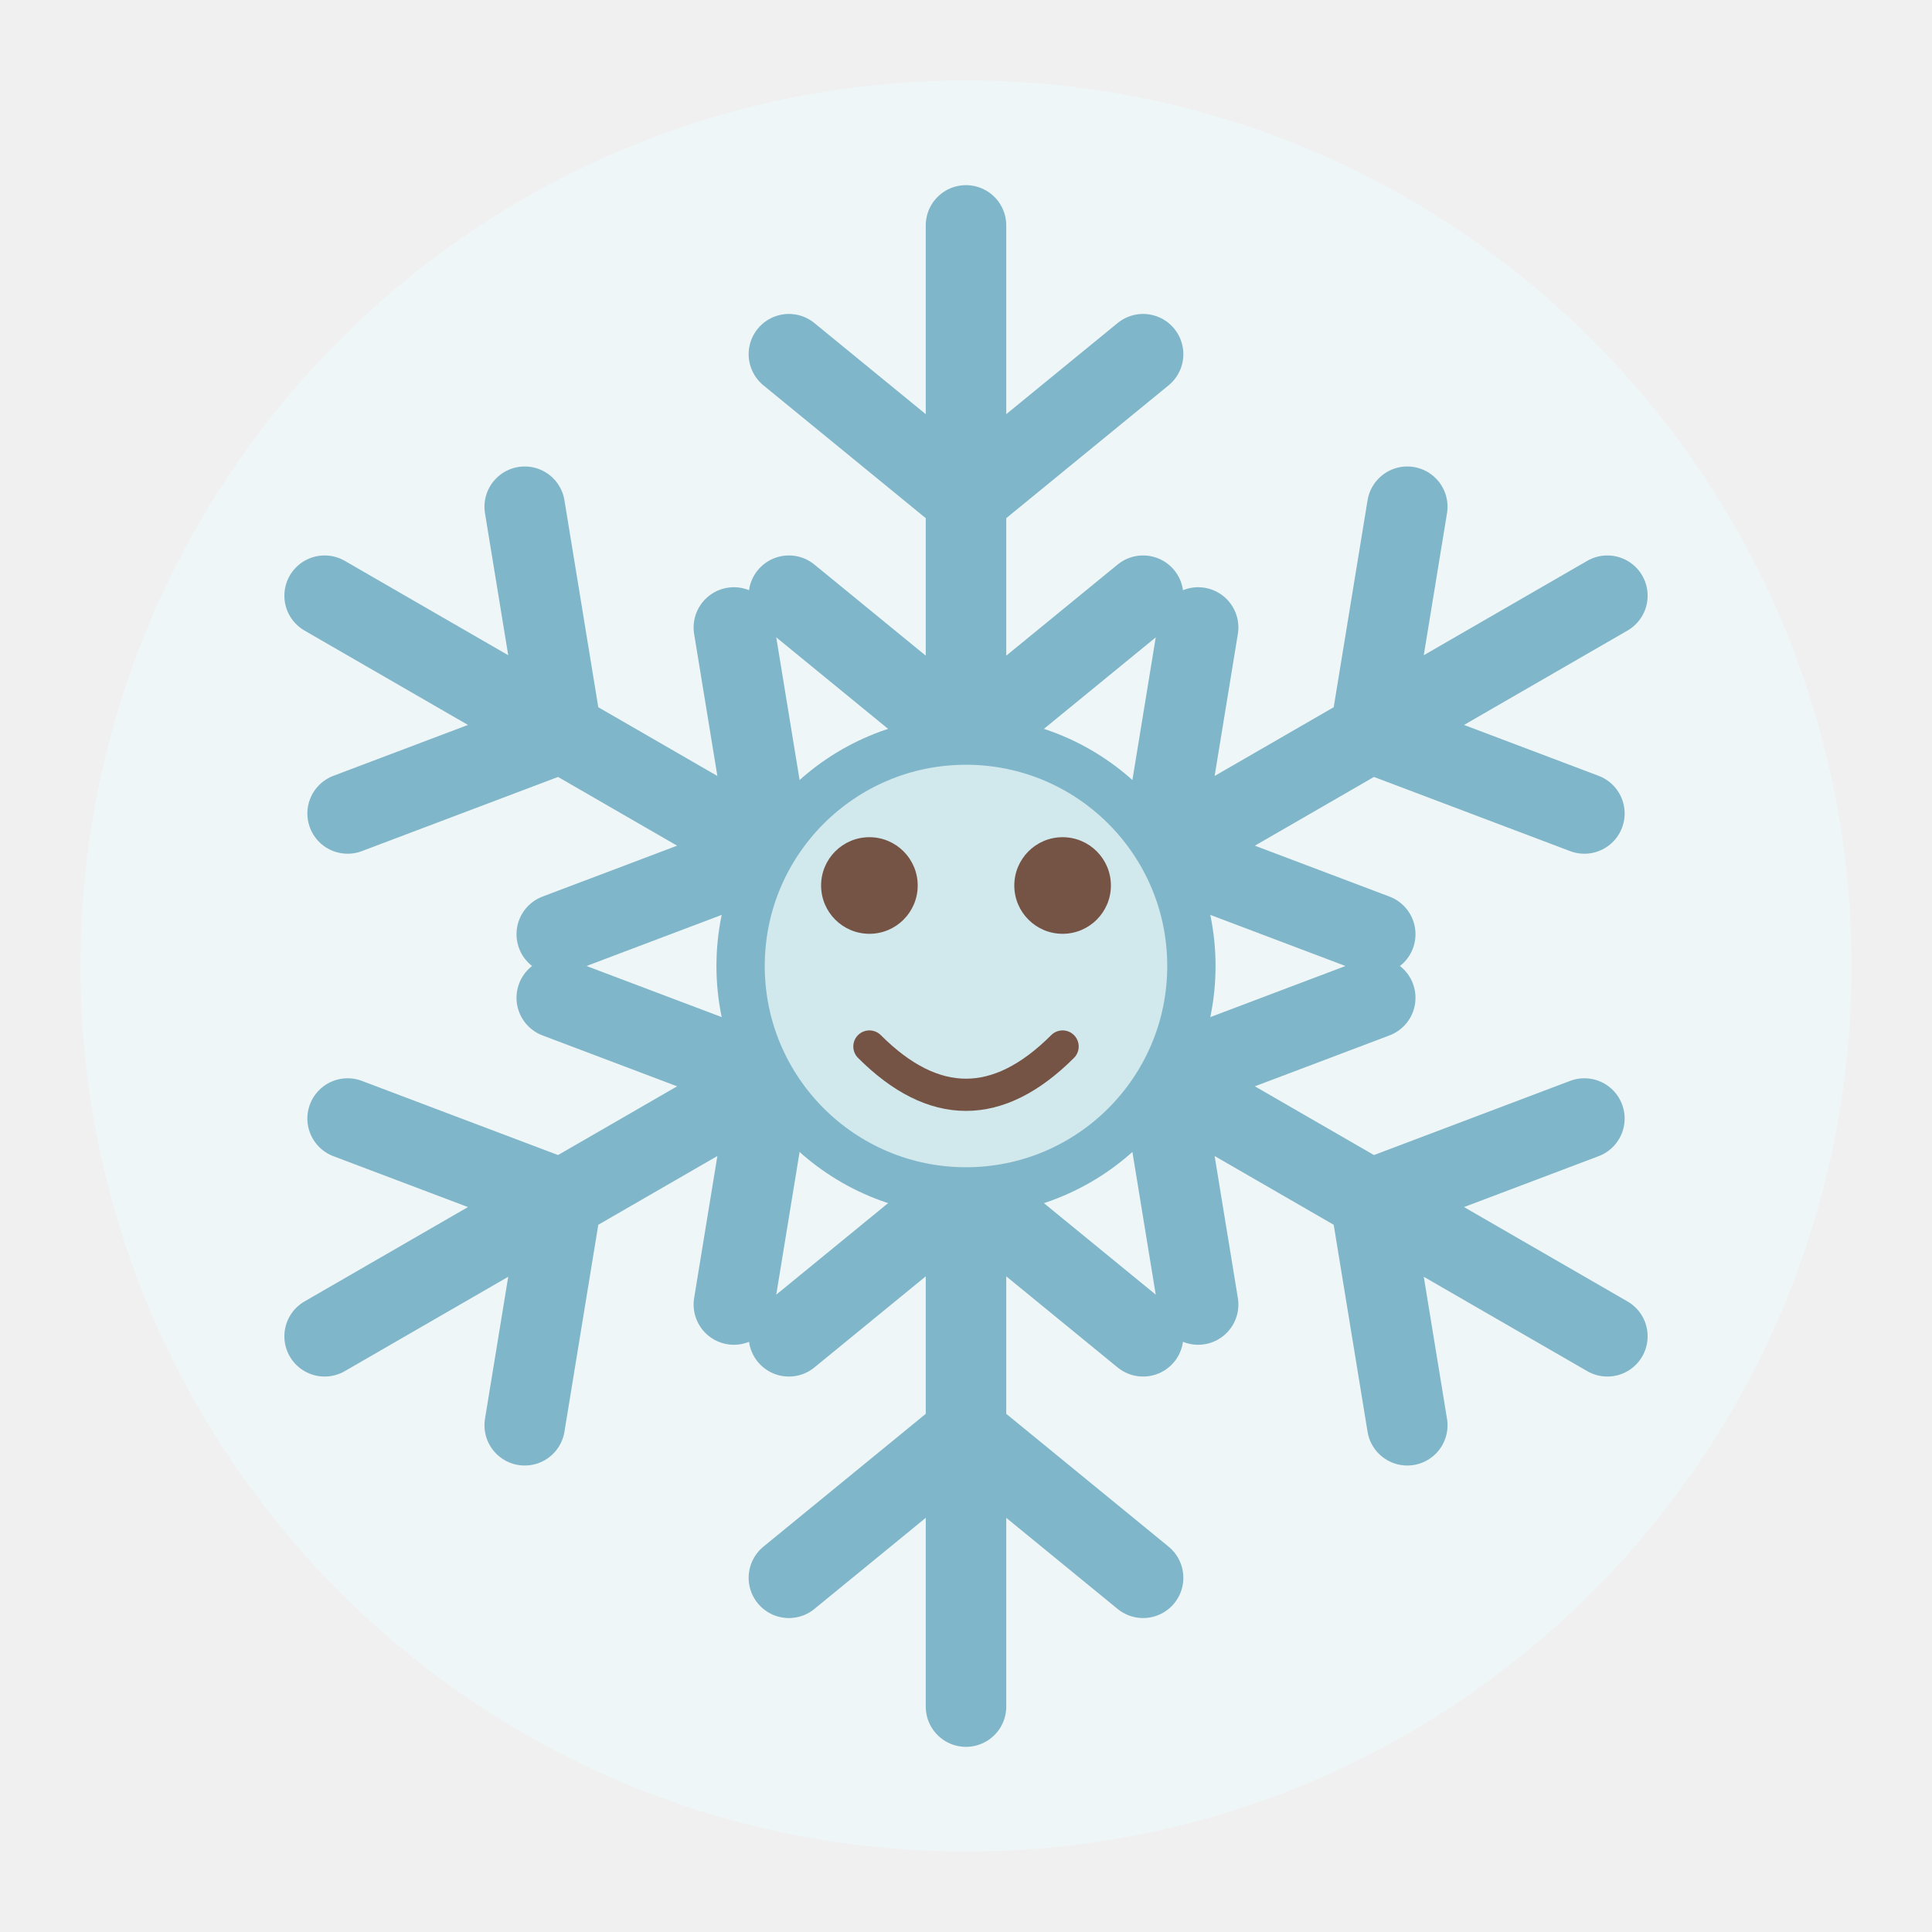
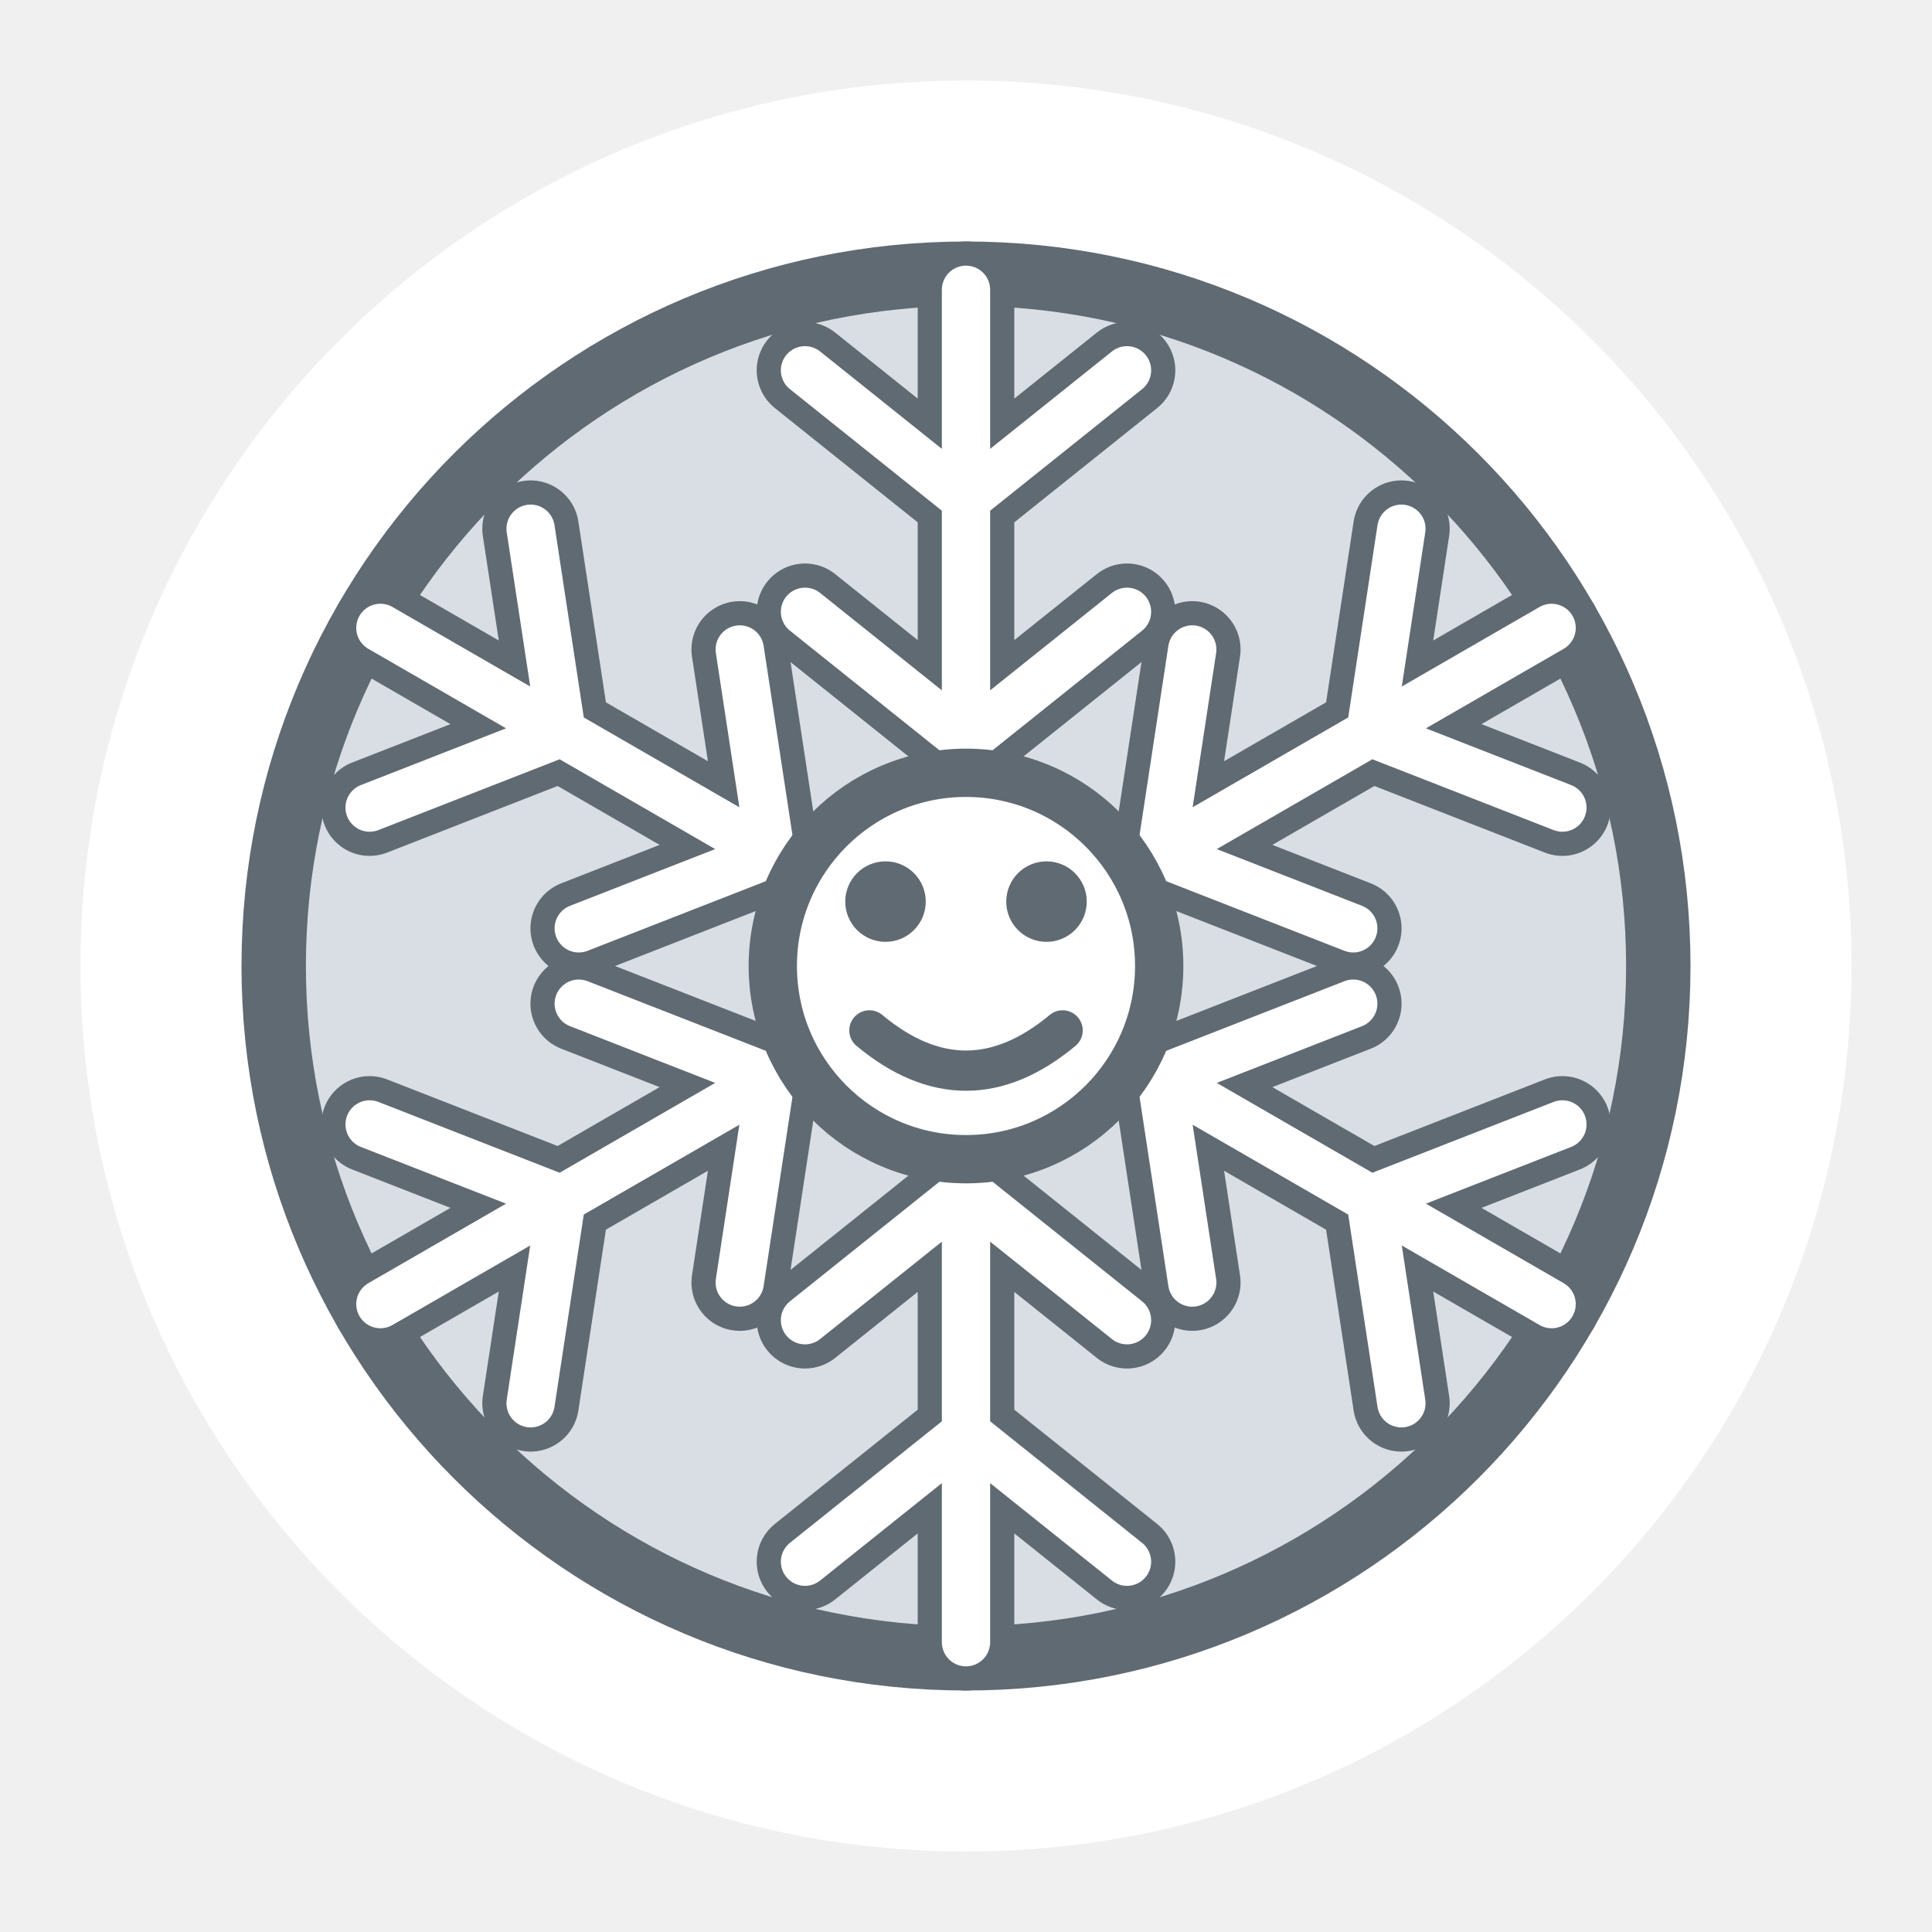
<svg xmlns="http://www.w3.org/2000/svg" viewBox="0 0 120 120" role="img" aria-labelledby="title">
-   <circle cx="60" cy="60" r="55" fill="#eff6f7" />
+   <circle cx="60" cy="60" r="55" fill="#ffffff" />
  <g fill="none" stroke="#765445" stroke-width="3.5" stroke-linecap="round" stroke-linejoin="round">
-     <g stroke="#80b6c9" stroke-width="5">
-       <path d="M60 60V14 M60 31 49 22 M60 31 71 22 M60 46 49 37 M60 46 71 37" transform="rotate(0 60 60)" />
-       <path d="M60 60V14 M60 31 49 22 M60 31 71 22 M60 46 49 37 M60 46 71 37" transform="rotate(60 60 60)" />
-       <path d="M60 60V14 M60 31 49 22 M60 31 71 22 M60 46 49 37 M60 46 71 37" transform="rotate(120 60 60)" />
-       <path d="M60 60V14 M60 31 49 22 M60 31 71 22 M60 46 49 37 M60 46 71 37" transform="rotate(180 60 60)" />
-       <path d="M60 60V14 M60 31 49 22 M60 31 71 22 M60 46 49 37 M60 46 71 37" transform="rotate(240 60 60)" />
-       <path d="M60 60V14 M60 31 49 22 M60 31 71 22 M60 46 49 37 M60 46 71 37" transform="rotate(300 60 60)" />
+     <circle cx="60" cy="60" r="43" fill="#d8dee3" stroke="#606a73" stroke-width="4" />
+     <g stroke="#606a73" stroke-width="6">
+       <path d="M60 60V18 M60 31 50 23 M60 31 70 23 M60 46 50 38 M60 46 70 38" transform="rotate(0 60 60)" />
+       <path d="M60 60V18 M60 31 50 23 M60 31 70 23 M60 46 50 38 M60 46 70 38" transform="rotate(60 60 60)" />
+       <path d="M60 60V18 M60 31 50 23 M60 31 70 23 M60 46 50 38 M60 46 70 38" transform="rotate(120 60 60)" />
+       <path d="M60 60V18 M60 31 50 23 M60 31 70 23 M60 46 50 38 M60 46 70 38" transform="rotate(180 60 60)" />
+       <path d="M60 60V18 M60 31 50 23 M60 31 70 23 M60 46 50 38 M60 46 70 38" transform="rotate(240 60 60)" />
+       <path d="M60 60V18 M60 31 50 23 M60 31 70 23 M60 46 50 38 M60 46 70 38" transform="rotate(300 60 60)" />
    </g>
-     <circle cx="60" cy="60" r="14" fill="#d1e8ed" stroke="#80b6c9" stroke-width="3" />
-     <g stroke-width="2">
-       <circle cx="54" cy="55" r="3" fill="#765445" stroke="none" />
-       <circle cx="66" cy="55" r="3" fill="#765445" stroke="none" />
-       <path d="M54 65 Q60 71 66 65" fill="none" />
+     <g stroke="#ffffff" stroke-width="3">
+       <path d="M60 60V18 M60 31 50 23 M60 31 70 23 M60 46 50 38 M60 46 70 38" transform="rotate(0 60 60)" />
+       <path d="M60 60V18 M60 31 50 23 M60 31 70 23 M60 46 50 38 M60 46 70 38" transform="rotate(60 60 60)" />
+       <path d="M60 60V18 M60 31 50 23 M60 31 70 23 M60 46 50 38 M60 46 70 38" transform="rotate(120 60 60)" />
+       <path d="M60 60V18 M60 31 50 23 M60 31 70 23 M60 46 50 38 M60 46 70 38" transform="rotate(180 60 60)" />
+       <path d="M60 60V18 M60 31 50 23 M60 31 70 23 M60 46 50 38 M60 46 70 38" transform="rotate(240 60 60)" />
+       <path d="M60 60V18 M60 31 50 23 M60 31 70 23 M60 46 50 38 M60 46 70 38" transform="rotate(300 60 60)" />
    </g>
+     <circle cx="60" cy="60" r="12" fill="#ffffff" stroke="#606a73" stroke-width="3" />
+     <circle cx="55" cy="56" r="2.5" fill="#606a73" stroke="none" />
+     <circle cx="65" cy="56" r="2.5" fill="#606a73" stroke="none" />
+     <path d="M54 64 Q60 69 66 64" stroke="#606a73" stroke-width="2.5" fill="none" />
  </g>
</svg>
